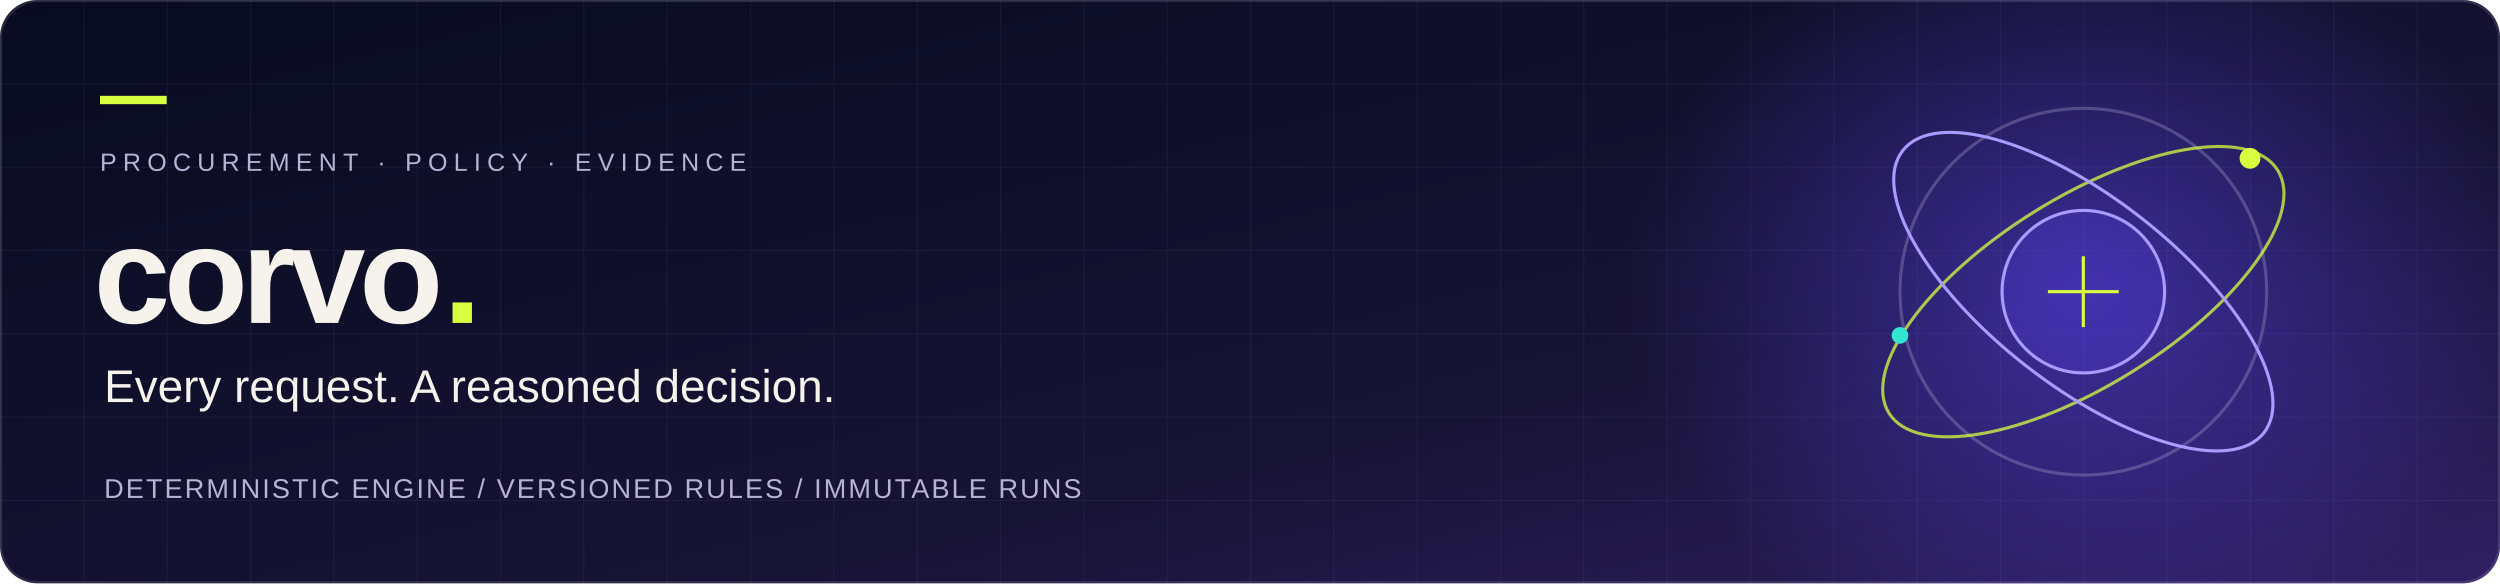
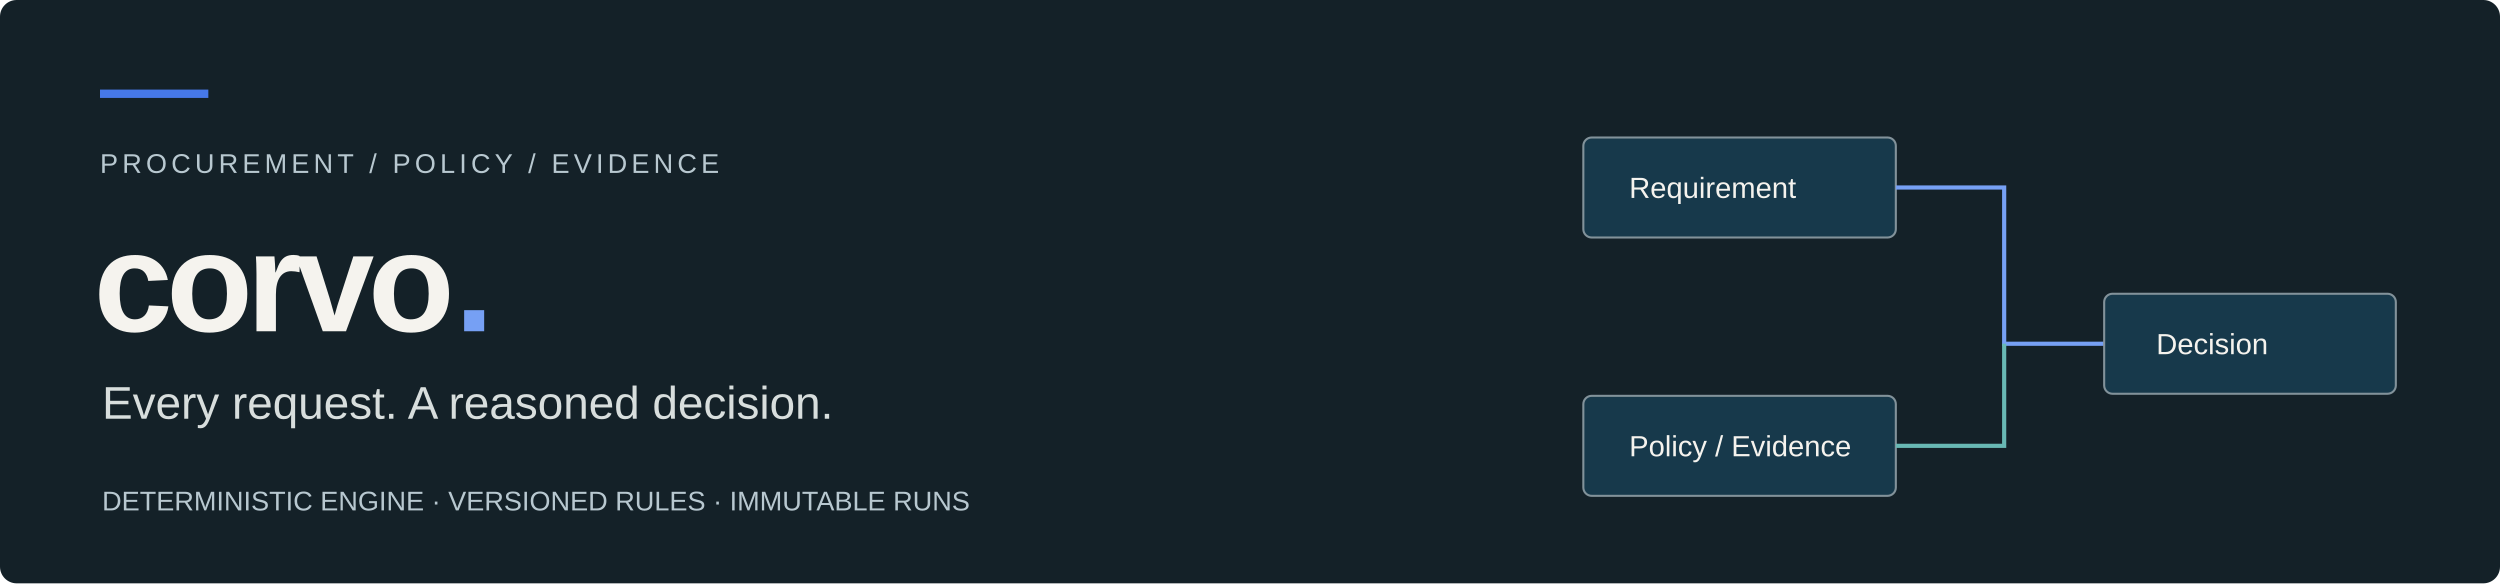
- <svg xmlns="http://www.w3.org/2000/svg" width="1200" height="280" viewBox="0 0 1200 280" role="img" aria-labelledby="title description">
-   <defs>
-     <linearGradient id="background" x2="1" y2="1">
-       <stop stop-color="#080b1f" />
-       <stop offset=".65" stop-color="#171335" />
-       <stop offset="1" stop-color="#302064" />
-     </linearGradient>
-     <radialGradient id="glow">
-       <stop stop-color="#6246ff" stop-opacity=".5" />
-       <stop offset="1" stop-color="#6246ff" stop-opacity="0" />
-     </radialGradient>
-     <pattern id="grid" width="40" height="40" patternUnits="userSpaceOnUse">
-       <path d="M40 0H0V40" fill="none" stroke="#b7b3d7" stroke-opacity=".07" />
-     </pattern>
-   </defs>
-   <rect width="1200" height="280" rx="18" fill="url(#background)" />
-   <rect width="1200" height="280" rx="18" fill="url(#grid)" />
-   <ellipse cx="1000" cy="140" rx="220" ry="180" fill="url(#glow)" />
-   <path d="M48 48H80" stroke="#d7ff3f" stroke-width="4" />
-   <text x="48" y="82" fill="#b7b3d7" font-family="Arial,sans-serif" font-size="12" letter-spacing="3">PROCUREMENT · POLICY · EVIDENCE</text>
-   <text x="45" y="155" fill="#f5f3ec" font-family="Arial,sans-serif" font-size="66" font-weight="700" letter-spacing="-3">corvo<tspan fill="#d7ff3f">.</tspan>
+ <svg xmlns="http://www.w3.org/2000/svg" width="1200" height="280" viewBox="0 0 1200 280" role="img" aria-labelledby="title desc">
+   <rect width="1200" height="280" rx="8" fill="#142128" />
+   <path d="M48 45H100" stroke="#4678E8" stroke-width="4" />
+   <text x="48" y="83" fill="#B8C8D0" font-family="Arial,sans-serif" font-size="13" letter-spacing="2">PROCUREMENT / POLICY / EVIDENCE</text>
+   <text x="45" y="159" fill="#F5F3EE" font-family="Arial,sans-serif" font-size="68" font-weight="700" letter-spacing="-3">corvo<tspan fill="#76A0F4">.</tspan>
  </text>
-   <text x="50" y="193" fill="#f5f3ec" font-family="Arial,sans-serif" font-size="22">Every request. A reasoned decision.</text>
-   <text x="50" y="239" fill="#b7b3d7" font-family="Arial,sans-serif" font-size="13" letter-spacing="1">DETERMINISTIC ENGINE / VERSIONED RULES / IMMUTABLE RUNS</text>
-   <g transform="translate(1000 140)" fill="none" stroke-width="1.5">
-     <circle r="88" stroke="#b7b3d7" stroke-opacity=".3" />
-     <ellipse rx="110" ry="45" transform="rotate(-32)" stroke="#d7ff3f" stroke-opacity=".75" />
-     <ellipse rx="110" ry="45" transform="rotate(38)" stroke="#a99bff" />
-     <circle r="39" fill="#6246ff" fill-opacity=".2" stroke="#a99bff" />
-     <path d="M-17 0H17M0-17V17" stroke="#d7ff3f" />
-     <circle cx="80" cy="-64" r="5" fill="#d7ff3f" stroke="none" />
-     <circle cx="-88" cy="21" r="4" fill="#32e6d2" stroke="none" />
+   <text x="49" y="201" fill="#D8DEDD" font-family="Arial,sans-serif" font-size="22">Every request. A reasoned decision.</text>
+   <text x="49" y="245" fill="#B8C8D0" font-family="Arial,sans-serif" font-size="13">DETERMINISTIC ENGINE · VERSIONED RULES · IMMUTABLE RUNS</text>
+   <g font-family="Arial,sans-serif" font-size="14" fill="#F5F3EE">
+     <rect x="760" y="66" width="150" height="48" rx="4" fill="#17394B" stroke="#82929A" />
+     <text x="782" y="95">Requirement</text>
+     <path d="M910 90H962V165H1010" fill="none" stroke="#76A0F4" stroke-width="2" />
+     <rect x="1010" y="141" width="140" height="48" rx="4" fill="#17394B" stroke="#82929A" />
+     <text x="1035" y="170">Decision</text>
+     <rect x="760" y="190" width="150" height="48" rx="4" fill="#17394B" stroke="#82929A" />
+     <text x="782" y="219">Policy / Evidence</text>
+     <path d="M910 214H962V165" fill="none" stroke="#68B8B4" stroke-width="2" />
  </g>
-   <rect x=".5" y=".5" width="1199" height="279" rx="18" fill="none" stroke="#b7b3d7" stroke-opacity=".18" />
</svg>
